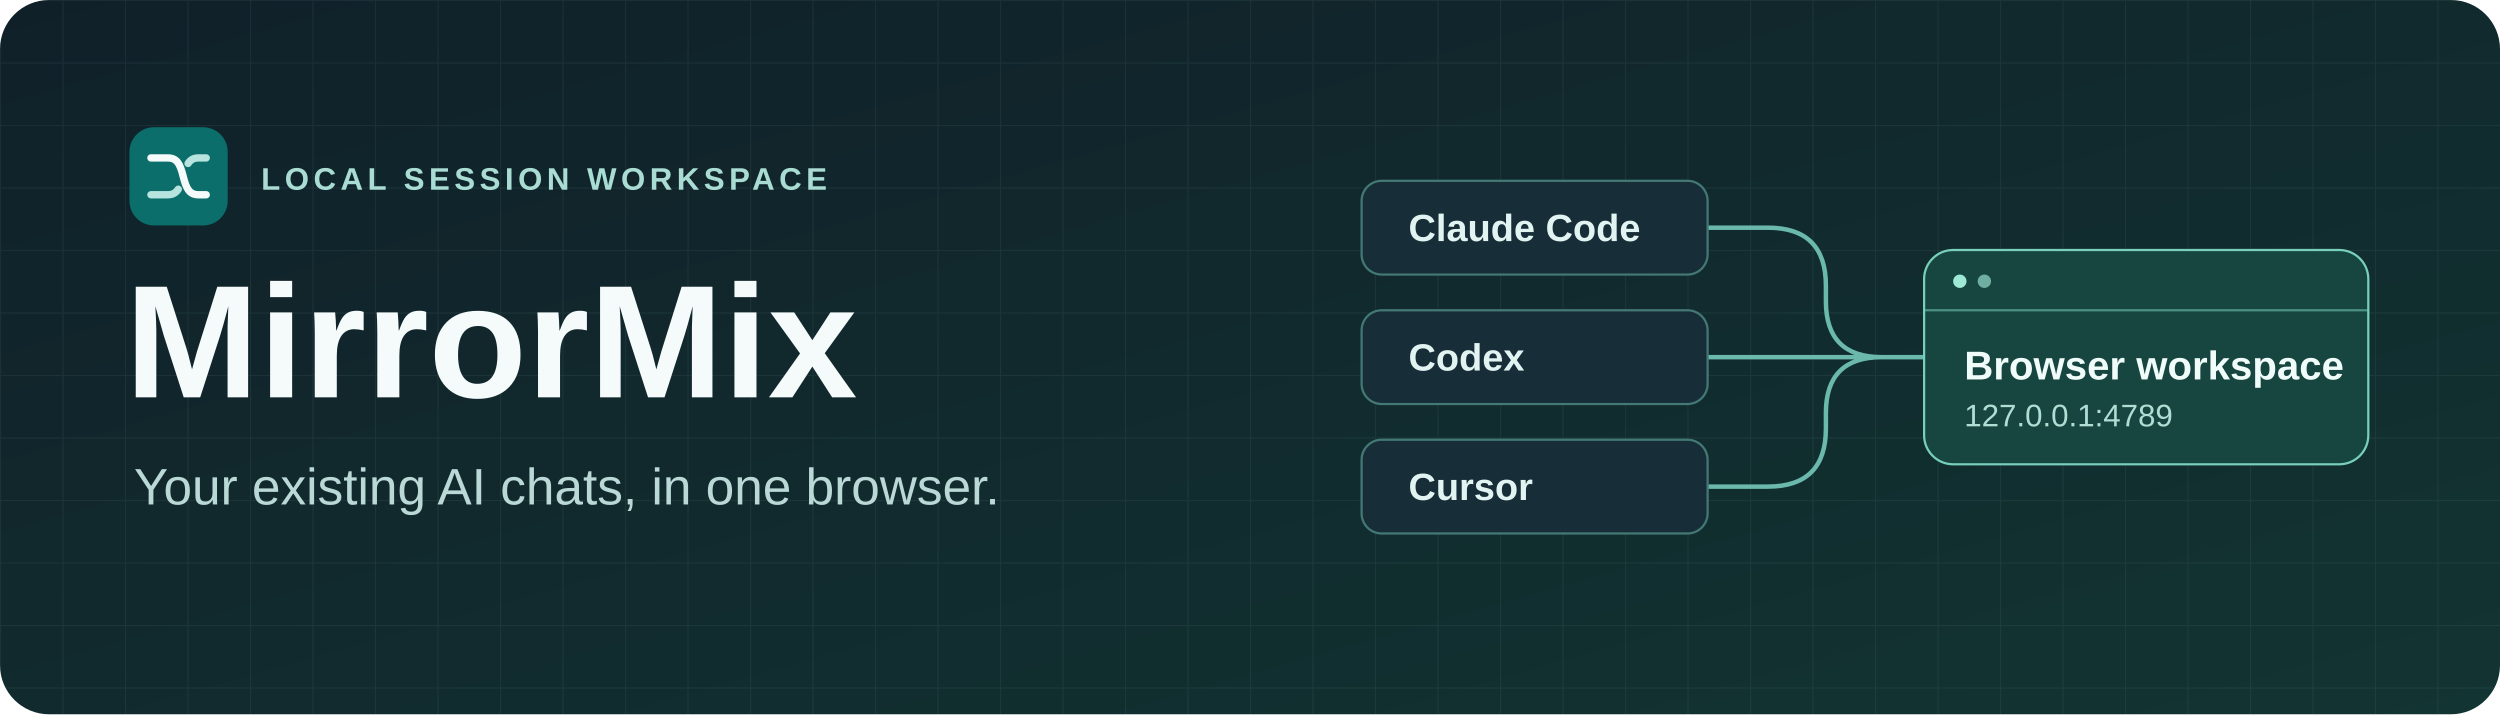
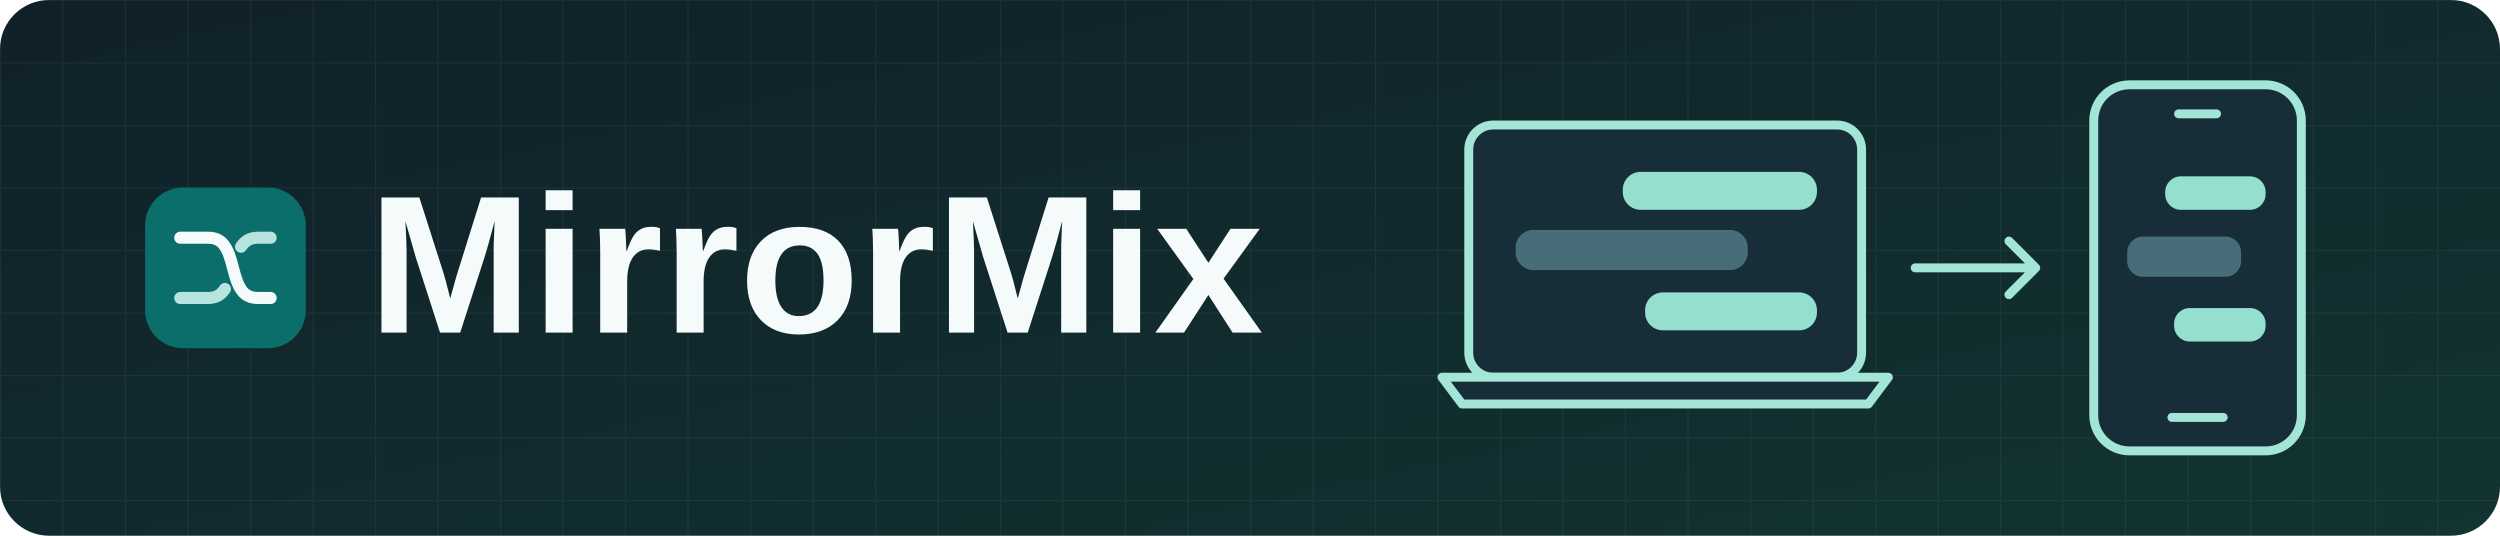
- <svg xmlns="http://www.w3.org/2000/svg" width="1120" height="320" viewBox="0 0 1120 320" role="img" aria-labelledby="title description">
+ <svg xmlns="http://www.w3.org/2000/svg" width="1120" height="240" viewBox="0 0 1120 240" role="img" aria-labelledby="title description">
  <defs>
    <linearGradient id="background" x2="100%" y2="100%">
      <stop stop-color="#102029" />
      <stop offset="1" stop-color="#123432" />
    </linearGradient>
    <pattern id="grid" width="28" height="28" patternUnits="userSpaceOnUse">
      <path d="M28 0H0V28" fill="none" stroke="#d3f5eb" stroke-opacity=".06" />
    </pattern>
  </defs>
-   <rect width="1120" height="320" rx="22" fill="url(#background)" />
-   <rect width="1120" height="320" rx="22" fill="url(#grid)" />
-   <g font-family="Segoe UI, Arial, sans-serif">
-     <g transform="translate(58 57)">
-       <rect width="44" height="44" rx="11" fill="#0b6e6a" />
-       <g transform="translate(5.5 5.5) scale(1.375)" fill="none" stroke-linecap="round" stroke-width="2.4">
-         <path d="M3 6h5.5c3 0 4 2 5 6s2 6 5 6H21" stroke="#f4fbfa" />
-         <path d="M3 18h5.5c1.6 0 2.6-.6 3.4-1.8M15.1 7.8C15.9 6.6 16.9 6 18.5 6H21" stroke="#b7e4df" />
-       </g>
+   <rect width="1120" height="240" rx="22" fill="url(#background)" />
+   <rect width="1120" height="240" rx="22" fill="url(#grid)" />
+   <g transform="translate(65 84)">
+     <rect width="72" height="72" rx="17" fill="#0b6e6a" />
+     <g transform="scale(2.25) translate(4 4)" fill="none" stroke-linecap="round" stroke-width="2.4">
+       <path d="M3 6h5.5c3 0 4 2 5 6s2 6 5 6H21" stroke="#f4fbfa" />
+       <path d="M3 18h5.5c1.6 0 2.6-.6 3.4-1.8M15.1 7.8C15.9 6.6 16.9 6 18.5 6H21" stroke="#b7e4df" />
    </g>
-     <text x="117" y="85" fill="#a9dcd3" font-size="14" font-weight="600" letter-spacing="2">LOCAL SESSION WORKSPACE</text>
-     <text x="56" y="178" fill="#f4fbfa" font-size="72" font-weight="700">MirrorMix</text>
-     <text x="60" y="226" fill="#bad8d6" font-size="23">Your existing AI chats, in one browser.</text>
-     <path d="M765 102h27q26 0 26 26v7q0 25 25 25h19M765 160h97M765 218h27q26 0 26-26v-7q0-25 25-25h19" fill="none" stroke="#6bb9ad" stroke-width="2" />
-     <g fill="#172d38" stroke="#437875">
-       <rect x="610" y="81" width="155" height="42" rx="9" />
-       <rect x="610" y="139" width="155" height="42" rx="9" />
-       <rect x="610" y="197" width="155" height="42" rx="9" />
-     </g>
-     <g fill="#e2f4f1" font-size="17" font-weight="600">
-       <text x="631" y="108">Claude Code</text>
-       <text x="631" y="166">Codex</text>
-       <text x="631" y="224">Cursor</text>
-     </g>
-     <rect x="862" y="112" width="199" height="96" rx="13" fill="#174640" stroke="#77cfbc" />
-     <path d="M862 139h199" stroke="#77cfbc" stroke-opacity=".55" />
-     <circle cx="878" cy="126" r="3" fill="#9ee8d6" />
-     <circle cx="889" cy="126" r="3" fill="#9ee8d6" opacity=".65" />
-     <text x="880" y="170" fill="#f0fcf9" font-size="18" font-weight="700">Browser workspace</text>
-     <text x="880" y="191" fill="#b1ded4" font-size="14">127.0.0.1:4789</text>
+   </g>
+   <text x="165" y="149" fill="#f4fbfa" font-family="Segoe UI, Arial, sans-serif" font-size="88" font-weight="700">MirrorMix</text>
+   <g fill="none" stroke="#a3e5d7" stroke-width="4" stroke-linecap="round" stroke-linejoin="round">
+     <rect x="658" y="56" width="176" height="113" rx="11" fill="#172d38" />
+     <path d="M646 169h200l-9 12H655Z" fill="#172d38" />
+     <path d="M858 120h54m-12-12 12 12-12 12" />
+     <rect x="938" y="38" width="93" height="164" rx="16" fill="#172d38" />
+     <path d="M976 51h17m-20 136h23" />
+   </g>
+   <g fill="#95dfcf">
+     <rect x="727" y="77" width="87" height="17" rx="8" />
+     <rect x="970" y="79" width="45" height="15" rx="7" />
+     <rect x="737" y="131" width="77" height="17" rx="8" />
+     <rect x="974" y="138" width="41" height="15" rx="7" />
+   </g>
+   <g fill="#476e78">
+     <rect x="679" y="103" width="104" height="18" rx="8" />
+     <rect x="953" y="106" width="51" height="18" rx="7" />
  </g>
</svg>
